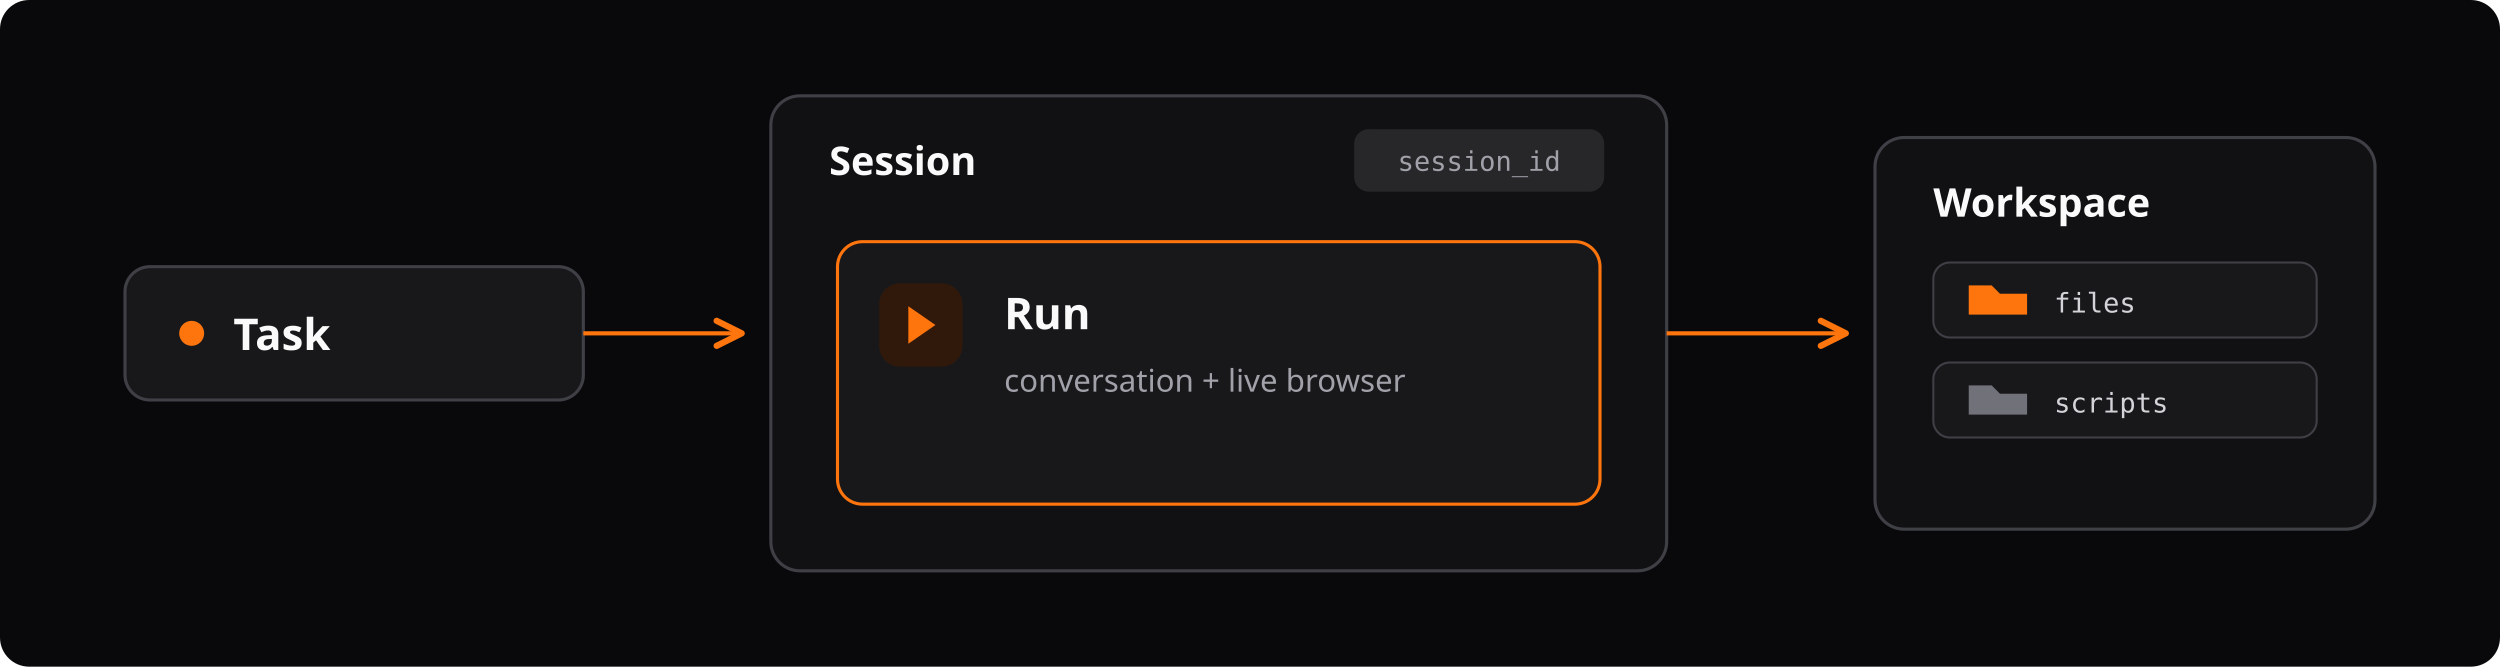
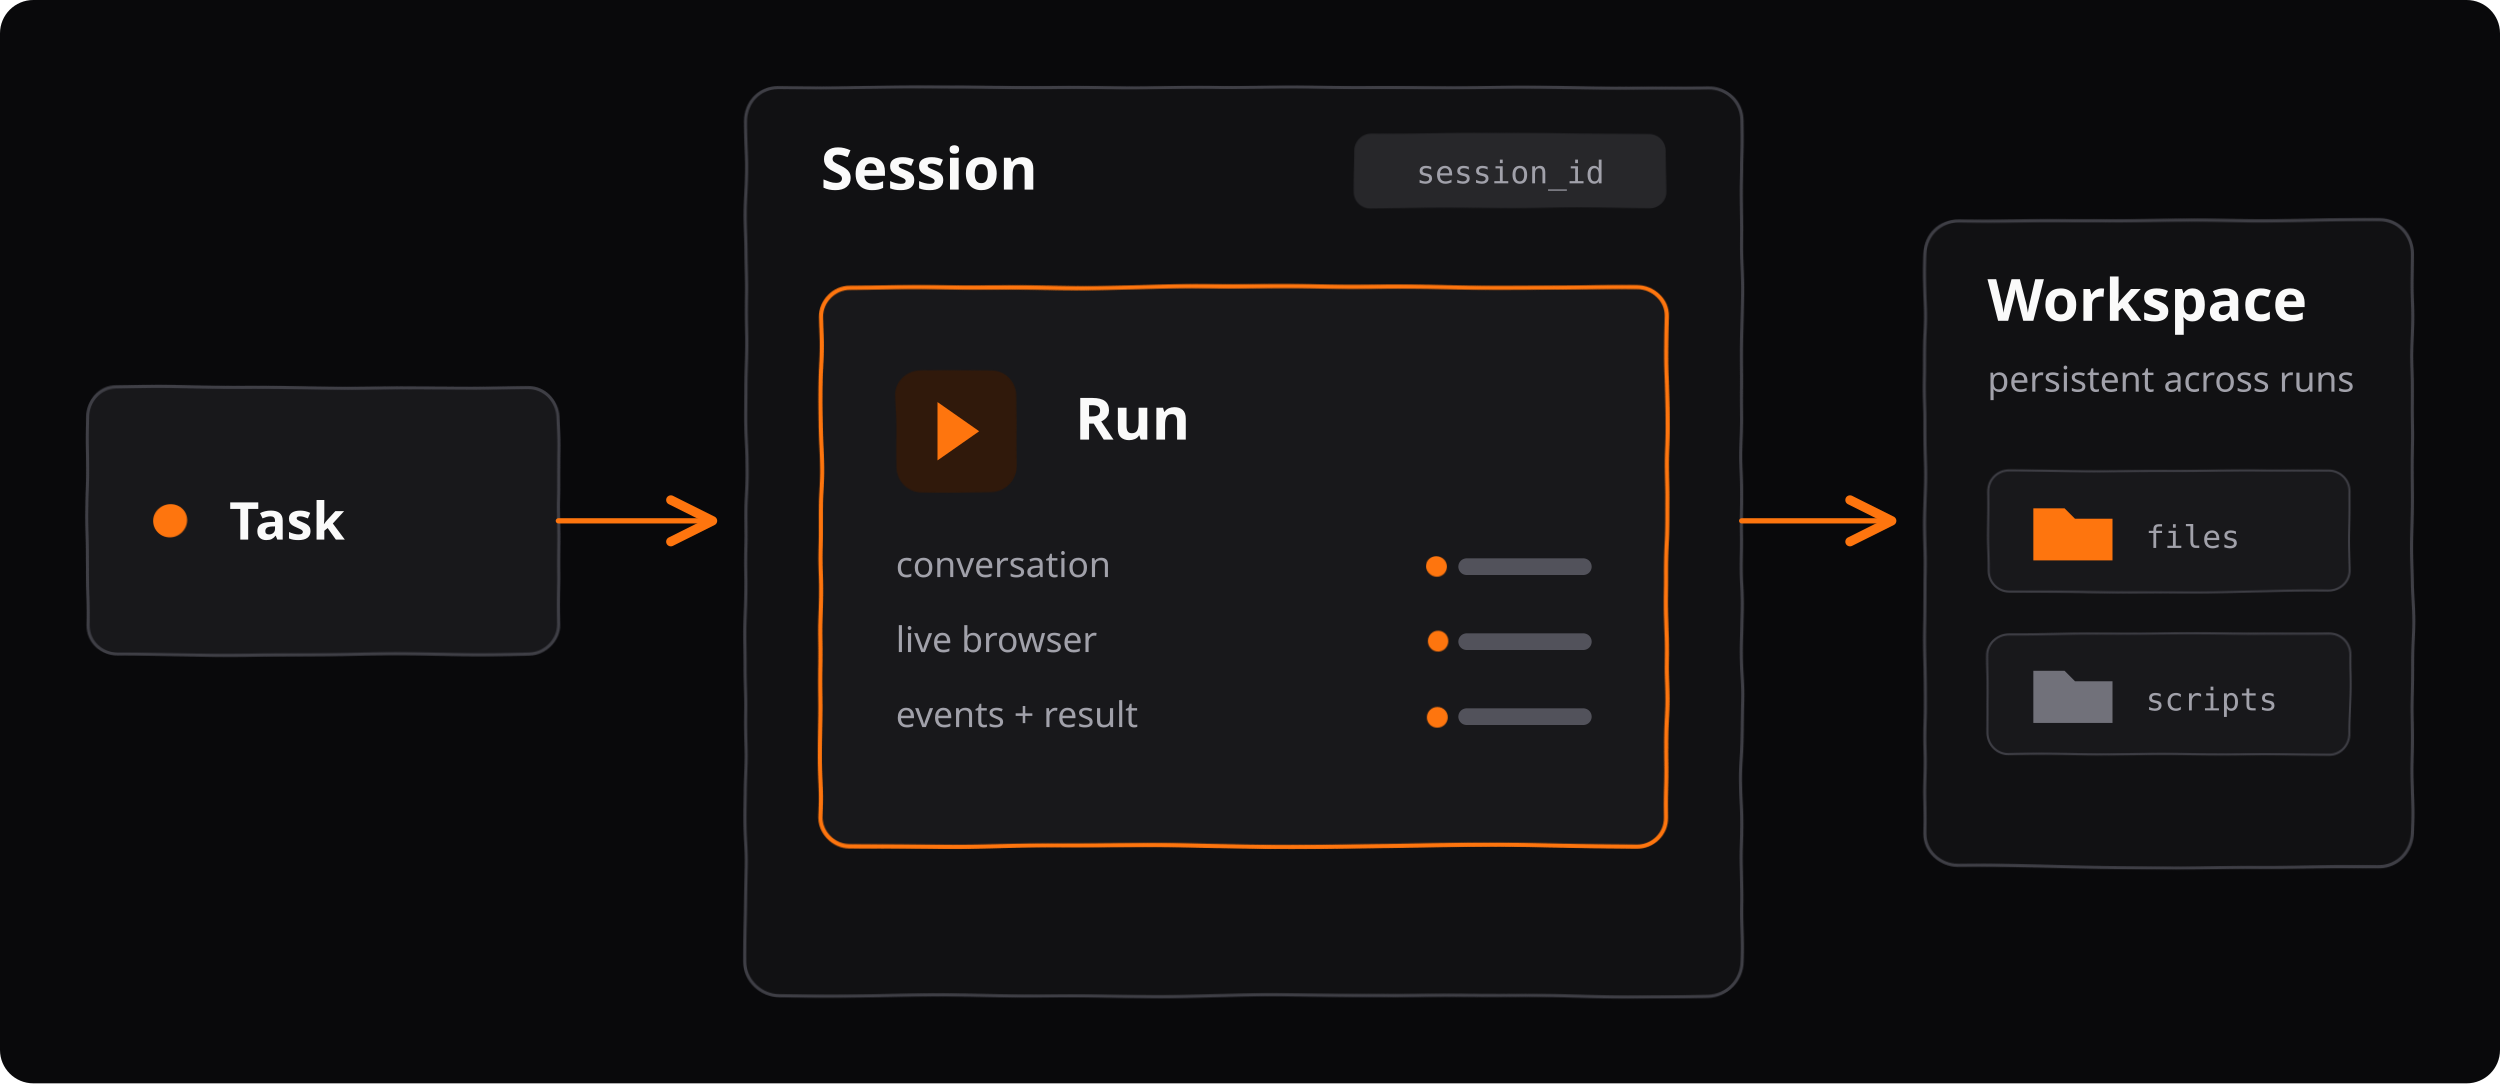
- <svg xmlns="http://www.w3.org/2000/svg" width="1200" height="320" viewBox="0 0 1200 320" fill="none" role="img" aria-labelledby="title desc">
+ <svg xmlns="http://www.w3.org/2000/svg" width="1200" height="520" viewBox="0 0 1200 520" fill="none" role="img" aria-labelledby="title desc">
+   <style>
+     .heading{fill:#FAFAFA;font:650 28px Geist,ui-sans-serif,system-ui,sans-serif}
+     .label{fill:#FAFAFA;font:620 25px Geist,ui-sans-serif,system-ui,sans-serif}
+     .body{fill:#A1A1AA;font:17px Geist,ui-sans-serif,system-ui,sans-serif}
+     .mono{fill:#A1A1AA;font:15px "Geist Mono",ui-monospace,monospace}
+     rect:not(.canvas),circle{filter:url(#rough)}path{stroke-linecap:round;stroke-linejoin:round}
+   </style>
  <defs>
-     <marker id="arrow" markerWidth="8" markerHeight="8" refX="7" refY="4" orient="auto">
-       <path d="M1 1L7 4L1 7" fill="none" stroke="#FE750E" stroke-width="1.5" stroke-linecap="round" stroke-linejoin="round" />
+     <filter id="rough" x="-3%" y="-3%" width="106%" height="106%">
+       <feTurbulence type="fractalNoise" baseFrequency=".012 .025" numOctaves="2" seed="17" result="noise" />
+       <feDisplacementMap in="SourceGraphic" in2="noise" scale="2.2" xChannelSelector="R" yChannelSelector="G" />
+     </filter>
+     <marker id="arrow" markerWidth="10" markerHeight="10" refX="9" refY="5" orient="auto">
+       <path d="M1 1L9 5L1 9" fill="none" stroke="#FE750E" stroke-width="1.8" stroke-linecap="round" stroke-linejoin="round" />
    </marker>
  </defs>
-   <rect width="1200" height="320" rx="14" fill="#09090B" />
-   <rect x="60" y="128" width="220" height="64" rx="12" fill="#18181B" stroke="#3F3F46" stroke-width="1.5" />
-   <circle cx="92" cy="160" r="6" fill="#FE750E" />
-   <text x="112" y="168" fill="#FAFAFA" font-family="Geist, ui-sans-serif, system-ui, sans-serif" font-size="21" font-weight="600">Task</text>
-   <path d="M280 160H356" stroke="#FE750E" stroke-width="2" marker-end="url(#arrow)" />
-   <rect x="370" y="46" width="430" height="228" rx="14" fill="#111113" stroke="#3F3F46" stroke-width="1.5" />
-   <text x="398" y="84" fill="#FAFAFA" font-family="Geist, ui-sans-serif, system-ui, sans-serif" font-size="19" font-weight="600">Session</text>
-   <rect x="650" y="62" width="120" height="30" rx="7" fill="#27272A" />
-   <text x="710" y="82" fill="#A1A1AA" text-anchor="middle" font-family="Geist Mono, ui-monospace, monospace" font-size="13">session_id</text>
-   <rect x="402" y="116" width="366" height="126" rx="12" fill="#18181B" stroke="#FE750E" stroke-width="1.5" />
-   <rect x="422" y="136" width="40" height="40" rx="10" fill="#30190B" />
-   <path d="M436 147L449 156L436 165V147Z" fill="#FE750E" />
-   <text x="482" y="158" fill="#FAFAFA" font-family="Geist, ui-sans-serif, system-ui, sans-serif" font-size="21" font-weight="600">Run</text>
-   <text x="482" y="188" fill="#A1A1AA" font-family="Geist, ui-sans-serif, system-ui, sans-serif" font-size="15">conversation + live browser</text>
-   <path d="M800 160H886" stroke="#FE750E" stroke-width="2" marker-end="url(#arrow)" />
-   <rect x="900" y="66" width="240" height="188" rx="14" fill="#111113" stroke="#3F3F46" stroke-width="1.5" />
-   <text x="928" y="104" fill="#FAFAFA" font-family="Geist, ui-sans-serif, system-ui, sans-serif" font-size="19" font-weight="600">Workspace</text>
-   <rect x="928" y="126" width="184" height="36" rx="8" fill="#18181B" stroke="#3F3F46" />
-   <path d="M945 137H956L960 141H973V151H945V137Z" fill="#FE750E" />
-   <text x="986" y="150" fill="#D4D4D8" font-family="Geist Mono, ui-monospace, monospace" font-size="13">files</text>
-   <rect x="928" y="174" width="184" height="36" rx="8" fill="#18181B" stroke="#3F3F46" />
-   <path d="M945 185H956L960 189H973V199H945V185Z" fill="#71717A" />
-   <text x="986" y="198" fill="#D4D4D8" font-family="Geist Mono, ui-monospace, monospace" font-size="13">scripts</text>
+   <rect class="canvas" width="1200" height="520" rx="16" fill="#09090B" />
+   <rect x="42" y="186" width="226" height="128" rx="14" fill="#18181B" stroke="#3F3F46" stroke-width="1.5" />
+   <circle cx="82" cy="250" r="8" fill="#FE750E" />
+   <text x="110" y="259" class="label">Task</text>
+   <path d="M268 250H342" stroke="#FE750E" stroke-width="2.5" marker-end="url(#arrow)" />
+   <rect x="358" y="42" width="478" height="436" rx="16" fill="#111113" stroke="#3F3F46" stroke-width="1.5" />
+   <text x="394" y="91" class="heading">Session</text>
+   <rect x="650" y="64" width="150" height="36" rx="8" fill="#27272A" />
+   <text x="725" y="88" class="mono" text-anchor="middle">session_id</text>
+   <rect x="394" y="138" width="406" height="268" rx="14" fill="#18181B" stroke="#FE750E" stroke-width="2" />
+   <rect x="430" y="178" width="58" height="58" rx="12" fill="#30190B" />
+   <path d="M450 193L470 207L450 221V193Z" fill="#FE750E" />
+   <text x="516" y="211" class="heading">Run</text>
+   <text x="430" y="277" class="body">conversation</text>
+   <text x="430" y="313" class="body">live browser</text>
+   <text x="430" y="349" class="body">events + result</text>
+   <circle cx="690" cy="272" r="5" fill="#FE750E" />
+   <circle cx="690" cy="308" r="5" fill="#FE750E" />
+   <circle cx="690" cy="344" r="5" fill="#FE750E" />
+   <path d="M704 272H760M704 308H760M704 344H760" stroke="#52525B" stroke-width="8" stroke-linecap="round" />
+   <path d="M836 250H908" stroke="#FE750E" stroke-width="2.5" marker-end="url(#arrow)" />
+   <rect x="924" y="106" width="234" height="310" rx="16" fill="#111113" stroke="#3F3F46" stroke-width="1.5" />
+   <text x="954" y="154" class="heading">Workspace</text>
+   <text x="954" y="188" class="body">persistent across runs</text>
+   <rect x="954" y="226" width="174" height="58" rx="10" fill="#18181B" stroke="#3F3F46" />
+   <path d="M976 244H991L996 249H1014V269H976V244Z" fill="#FE750E" />
+   <text x="1030" y="263" class="mono">files</text>
+   <rect x="954" y="304" width="174" height="58" rx="10" fill="#18181B" stroke="#3F3F46" />
+   <path d="M976 322H991L996 327H1014V347H976V322Z" fill="#71717A" />
+   <text x="1030" y="341" class="mono">scripts</text>
</svg>
